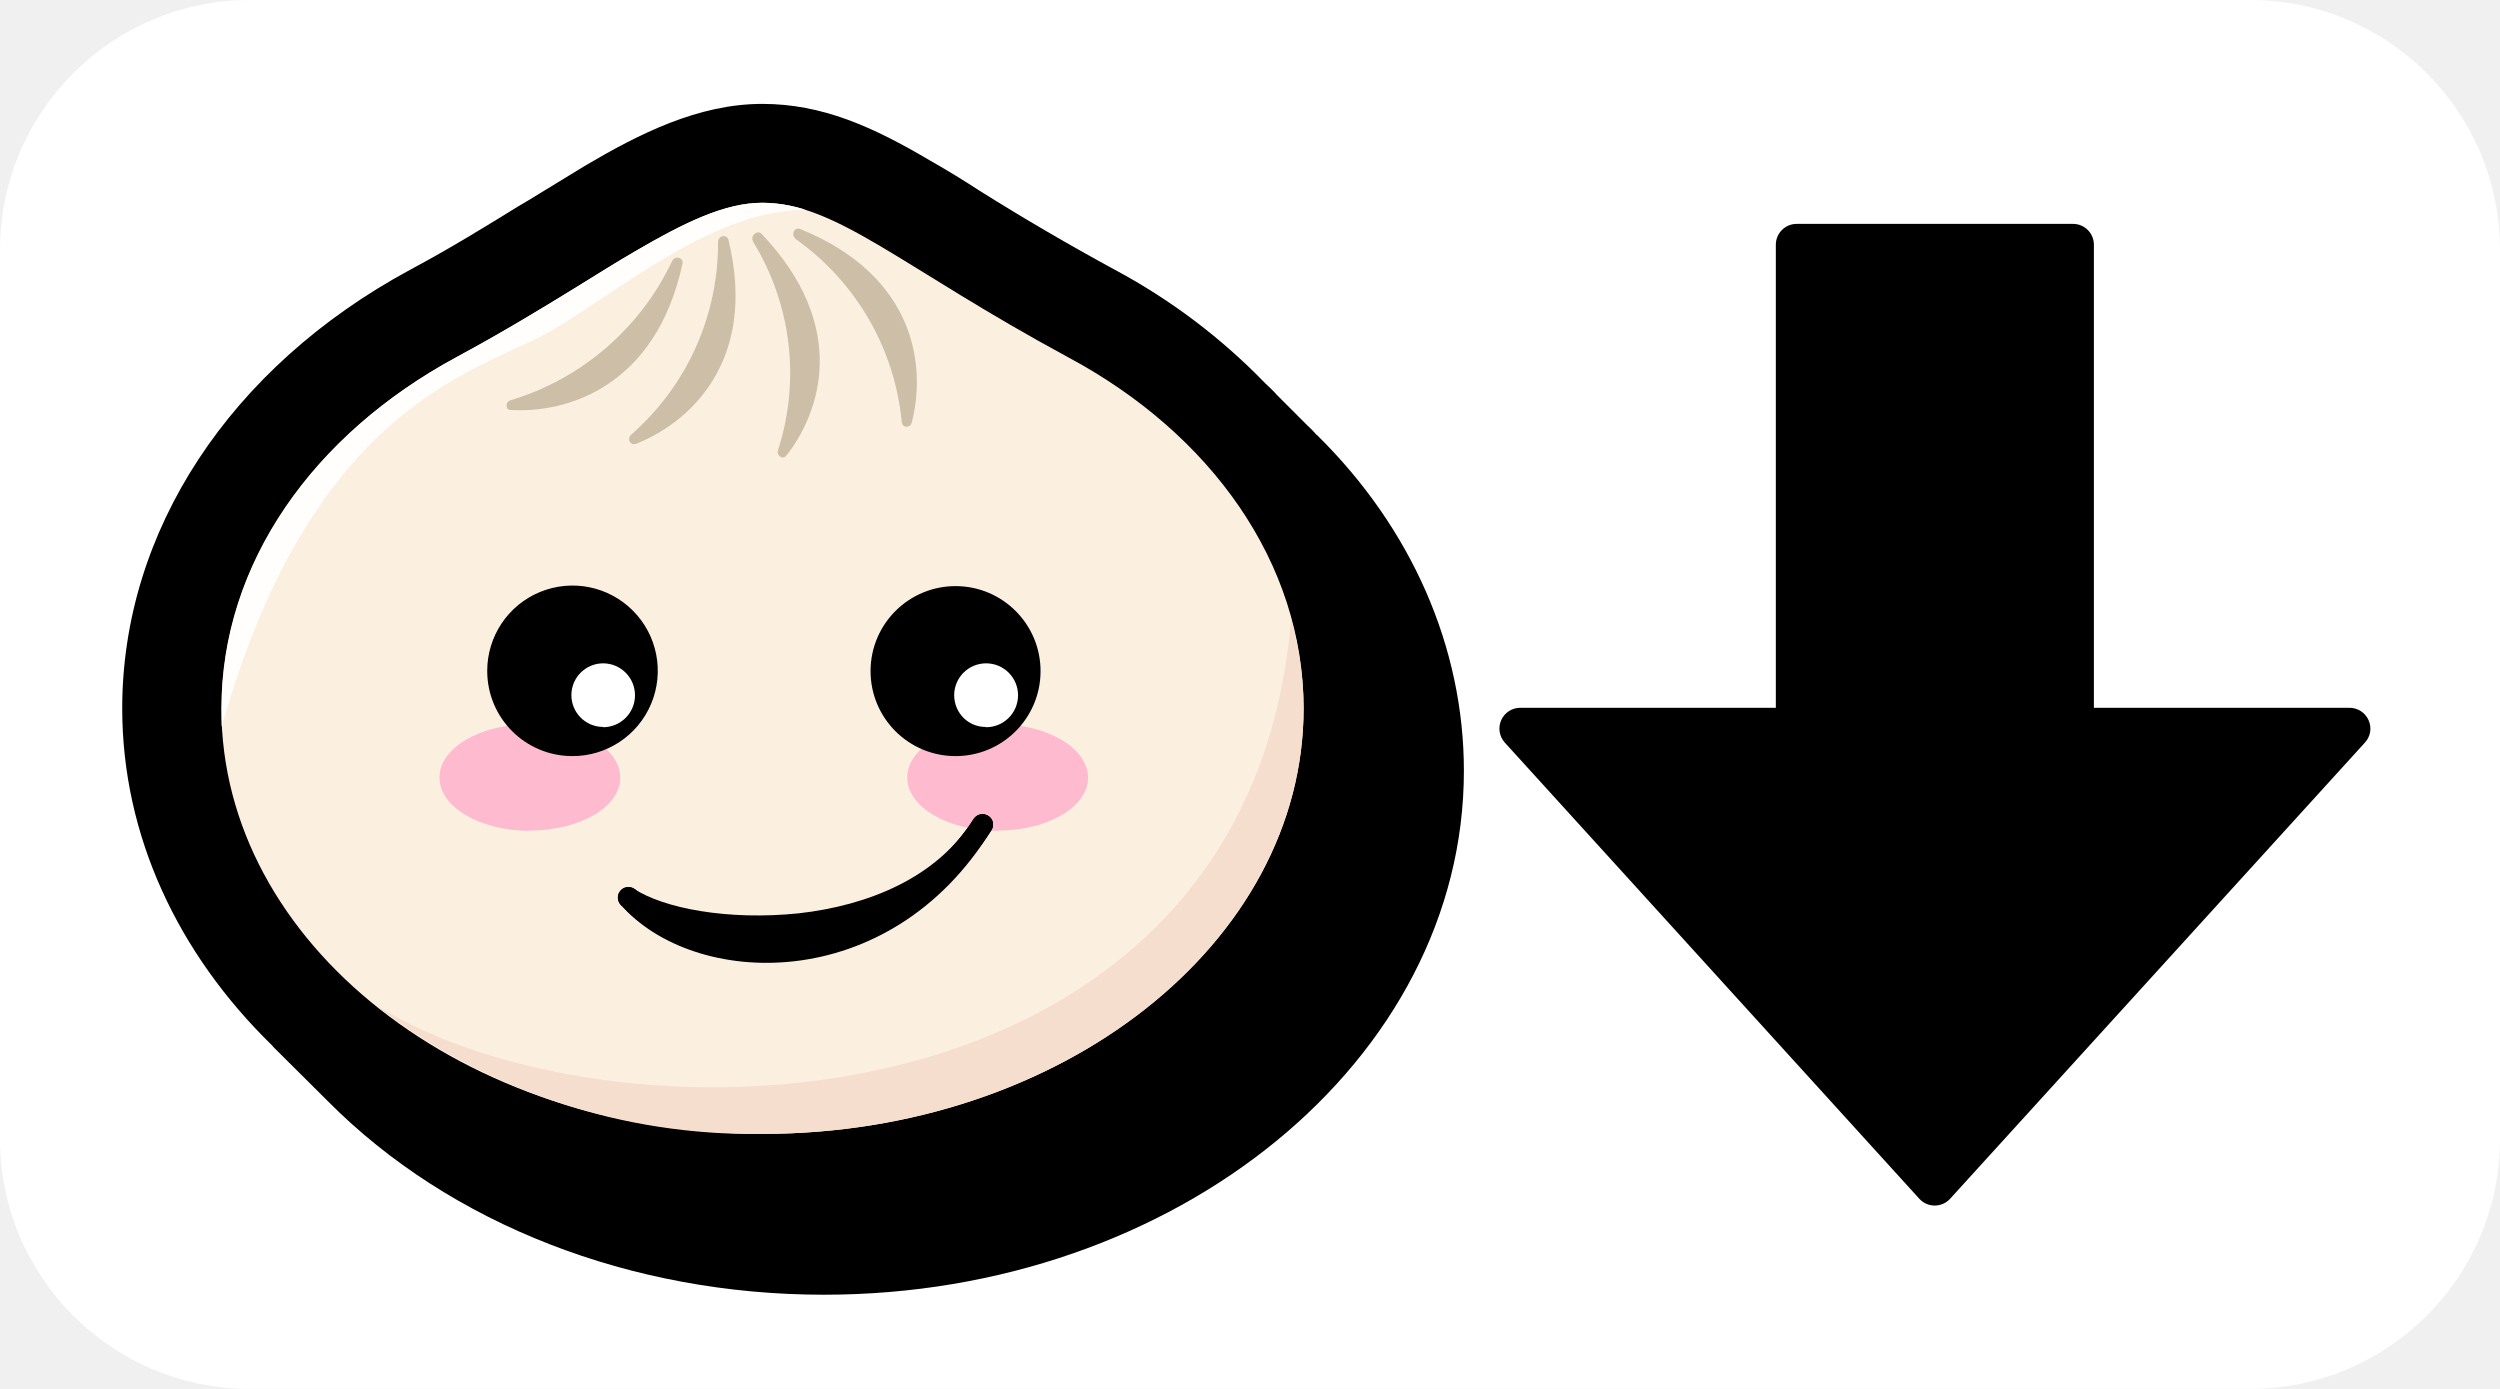
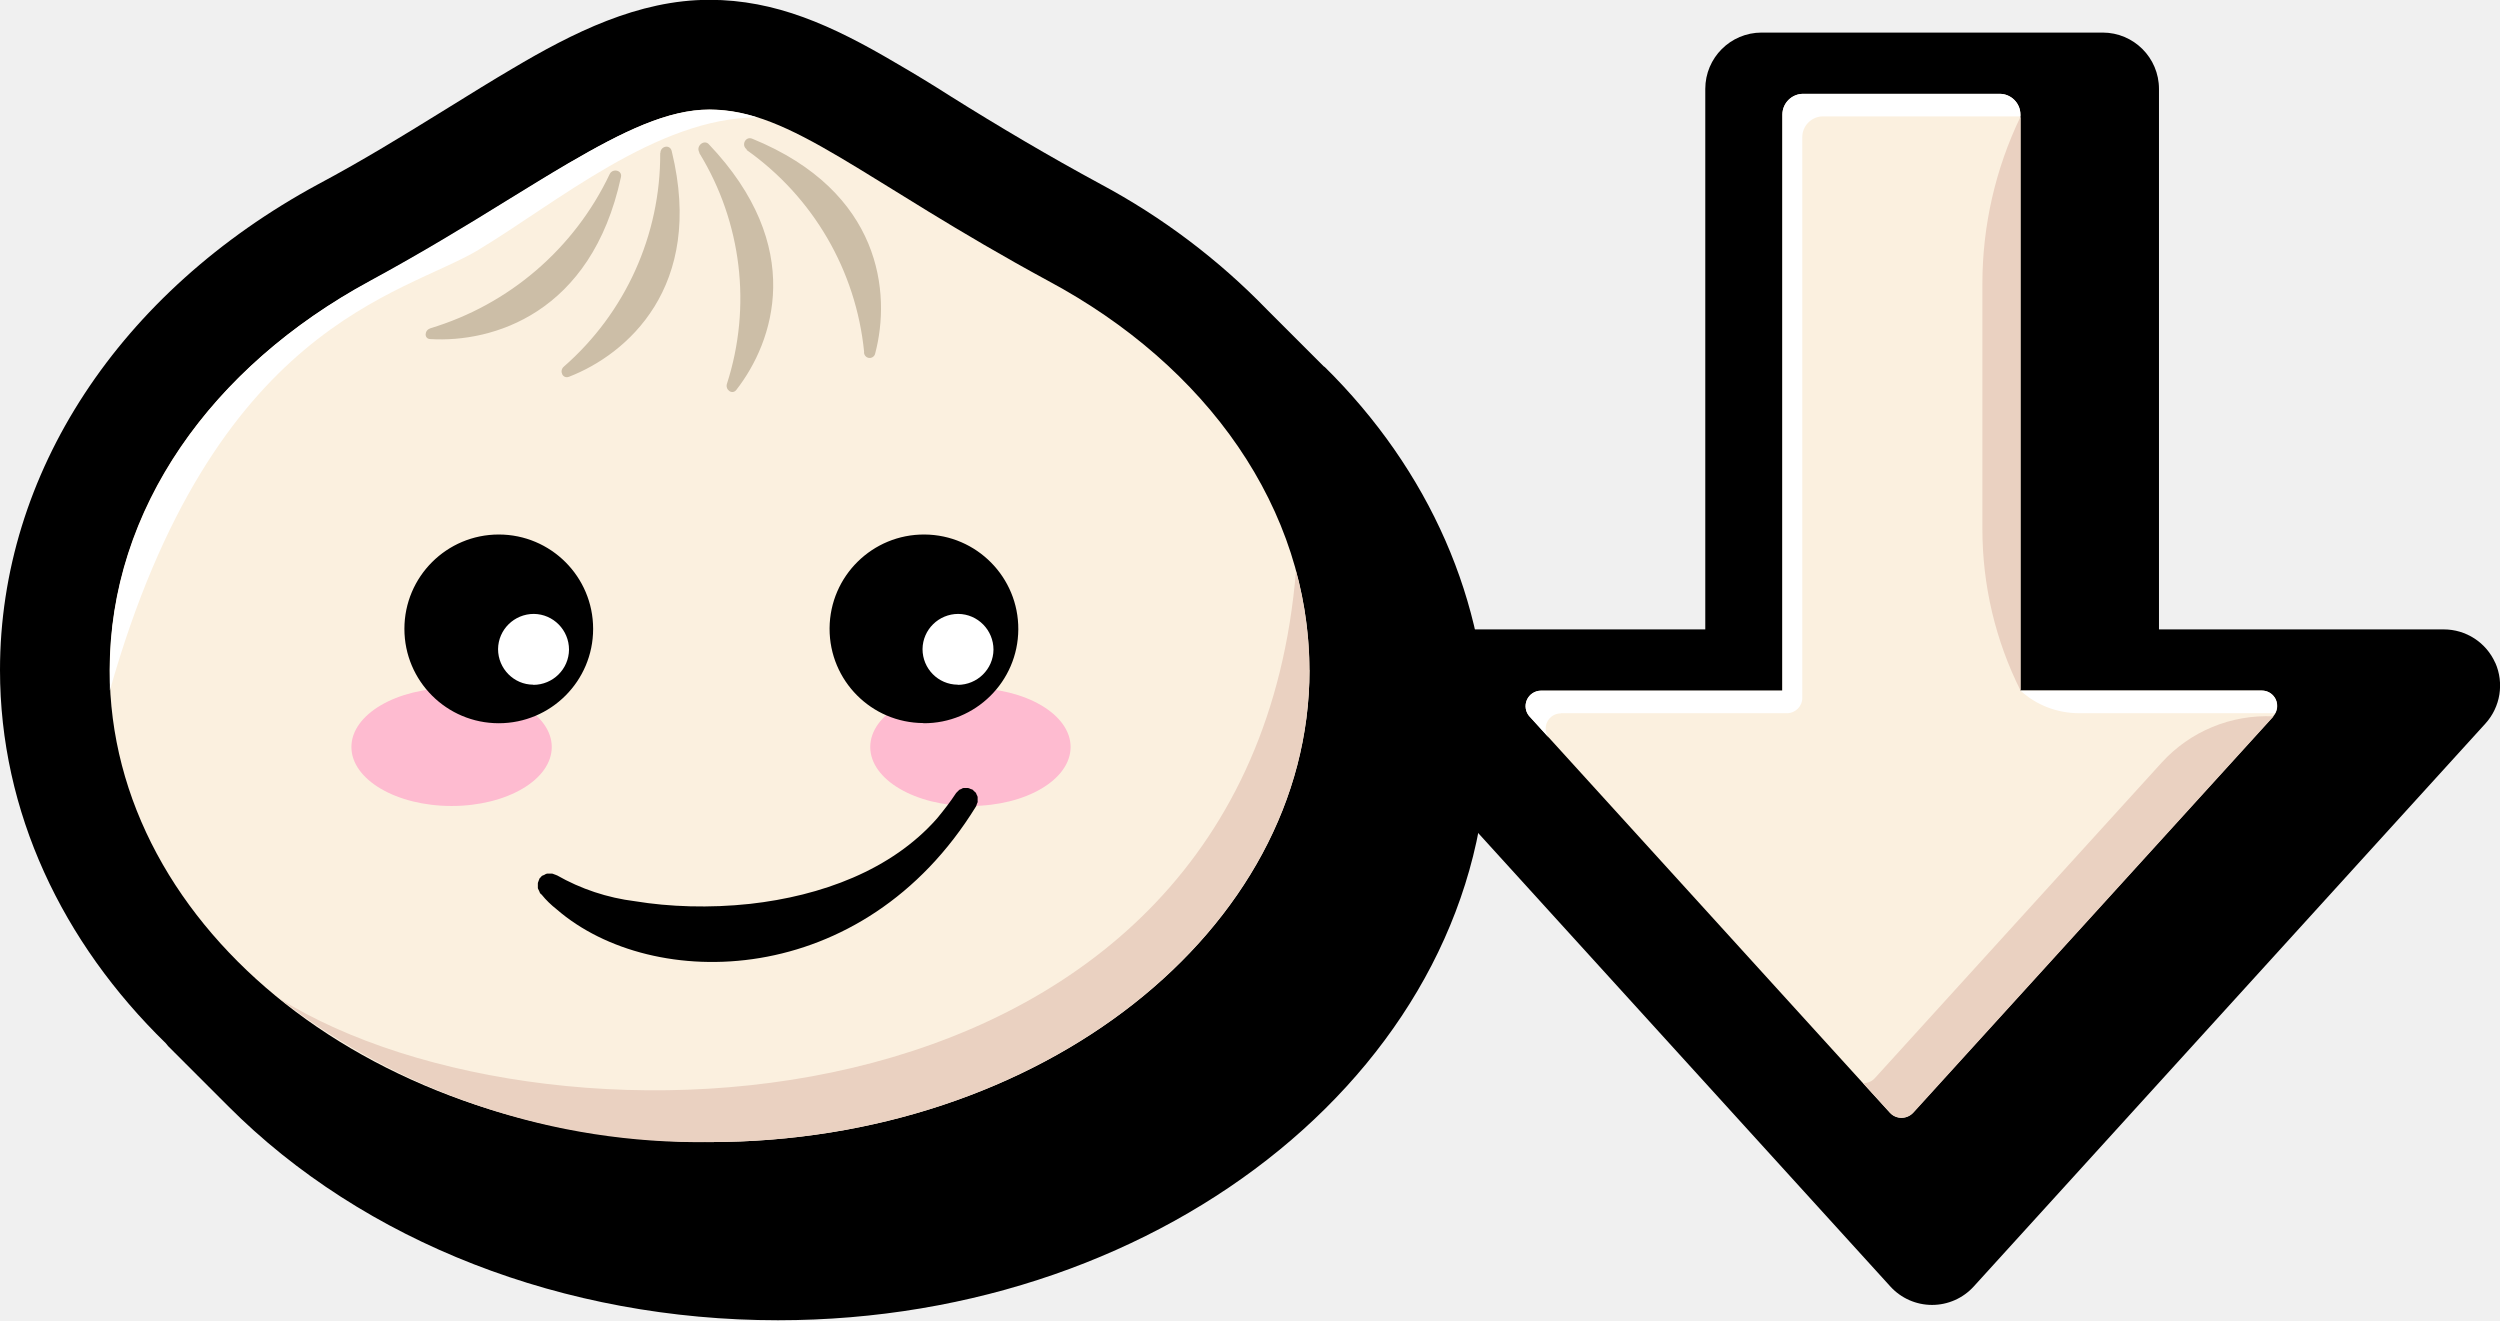
- <svg xmlns="http://www.w3.org/2000/svg" viewBox="0 0 90 50" height="75">
-   <rect width="90" height="50" rx="9" fill="#fff" />
-   <path d="M47.4 15.66c-.1-.12-.21-.23-.33-.34l-.35-.35-.2-.2-.08-.08-.28-.28-.2-.2-.07-.08-.2-.2-.14-.13a21.97 21.97 0 0 0-5.4-4.08 89.88 89.88 0 0 1-4.88-2.85c-.52-.34-1.15-.73-1.77-1.08-2.08-1.23-3.9-2.05-6.06-2.05-2.3 0-4.44 1.08-6.4 2.24l-2.03 1.24-.34.2c-1.15.71-2.46 1.52-3.92 2.3C8.28 13.22 4.4 19.12 4.4 25.5c0 4.6 2.02 8.84 5.38 12.12l.08.09 1.95 1.94c4.4 4.43 10.91 6.96 17.85 6.96 12.7 0 23.04-8.46 23.04-18.86 0-4.44-1.88-8.74-5.3-12.1zm-2.64 9.84c0 7.26-7.77 13.16-17.31 13.16s-17.3-5.9-17.3-13.16c0-4.24 2.73-8.25 7.32-10.73a92.49 92.49 0 0 0 4.55-2.68l.47-.29 1.46-.88c1.5-.87 2.68-1.44 3.5-1.44.78 0 1.6.32 3.14 1.24l1.18.72.95.58c1.24.78 2.8 1.75 4.71 2.76 4.6 2.47 7.33 6.48 7.33 10.72z" />
-   <path d="M46.93 25.5c0 8.46-8.72 15.32-19.48 15.32S7.97 33.96 7.97 25.5c0-5.25 3.34-9.89 8.47-12.64s8.33-5.56 11-5.56 4.98 2.3 11.01 5.56c5.14 2.75 8.48 7.4 8.48 12.64z" fill="#fbf0df" />
-   <path d="M46.93 25.5c0-1.09-.16-2.17-.45-3.22-1.52 18.53-24.12 19.42-33 13.88a22.2 22.2 0 0 0 13.97 4.66c10.74 0 19.48-6.87 19.48-15.32z" fill="#f6dece" />
-   <path d="M19.95 11.85c2.5-1.5 5.8-4.3 9.05-4.3a5.25 5.25 0 0 0-1.55-.25c-1.35 0-2.78.7-4.59 1.75-.63.36-1.28.77-1.97 1.2-1.3.8-2.78 1.7-4.45 2.6-5.3 2.87-8.46 7.6-8.46 12.65v.66c3.37-11.92 9.5-12.82 11.98-14.32z" fill="#fffefc" />
-   <path d="M25.85 8.7a9.15 9.15 0 0 1-3.13 6.95c-.16.14-.04.4.17.33 1.87-.73 4.4-2.92 3.34-7.32-.05-.25-.38-.18-.38.05zm1.26 0a9.03 9.03 0 0 1 .9 7.5c-.07.2.17.37.3.2 1.22-1.55 2.28-4.65-.9-7.99-.16-.14-.41.08-.3.28v.02zm1.54-.09a9.14 9.14 0 0 1 3.81 6.55c0 .1.06.2.16.2.1.01.18-.05.2-.14.51-1.94.22-5.25-4-6.97-.22-.1-.36.2-.18.34v.02zm-10.27 5.8a9.45 9.45 0 0 0 5.82-5.02c.1-.2.42-.12.37.1-.96 4.45-4.18 5.39-6.18 5.27-.21 0-.2-.3-.01-.35z" clip-rule="evenodd" fill="#ccbea7" fill-rule="evenodd" />
-   <path d="M35.92 29.9c1.8 0 3.25-.85 3.25-1.9 0-1.07-1.46-1.93-3.25-1.93-1.8 0-3.26.86-3.26 1.92s1.46 1.92 3.26 1.92zm-16.85 0c1.8 0 3.26-.85 3.26-1.9 0-1.07-1.46-1.93-3.26-1.93-1.8 0-3.25.86-3.25 1.92s1.45 1.92 3.25 1.92z" fill="#febbd0" />
-   <path d="M20.6 27.22a3.07 3.07 0 1 0-3.06-3.07c0 1.7 1.37 3.07 3.07 3.07zm13.79 0a3.06 3.06 0 1 0-3.05-3.08v.02a3.06 3.06 0 0 0 3.05 3.06z" clip-rule="evenodd" fill-rule="evenodd" />
-   <path d="M21.7 26.18a1.15 1.15 0 0 0 .02-2.3 1.14 1.14 0 1 0-.01 2.29v.01zm13.79 0a1.15 1.15 0 1 0-1.14-1.16c0 .64.5 1.15 1.13 1.15h.01v.01z" clip-rule="evenodd" fill="#fff" fill-rule="evenodd" />
-   <path d="M85.27 25.93a.75.75 0 0 0-.68-.45h-9.21V8.81a.75.75 0 0 0-.75-.75h-9.95a.75.75 0 0 0-.75.75v16.67h-9.2a.75.75 0 0 0-.56 1.25L69.1 43.16a.75.75 0 0 0 1.1 0l14.94-16.43c.2-.22.25-.53.13-.8z" />
-   <path d="M35.57 29.37c.18.11.23.34.12.52-1.49 2.39-4.25 3.45-6.86 3.73-1.31.15-2.6.1-3.72-.08a7.12 7.12 0 0 1-2.7-.91.37.37 0 1 1 .42-.63c.5.33 1.34.63 2.4.8 1.05.17 2.27.21 3.52.08 2.5-.28 4.99-1.28 6.3-3.4a.38.38 0 0 1 .52-.11z" clip-rule="evenodd" fill-rule="evenodd" />
-   <path d="M35.58 29.37c.17.12.22.35.1.52a9.85 9.85 0 0 1-7.35 4.37c-1.3.13-2.56.02-3.6-.28a4.53 4.53 0 0 1-2.4-1.44.38.38 0 0 1 .6-.45c.35.47 1.04.9 2 1.17.95.27 2.1.37 3.33.25a9.1 9.1 0 0 0 6.8-4.03.37.37 0 0 1 .52-.1z" clip-rule="evenodd" fill-rule="evenodd" />
-   <path d="M35.57 29.37c.18.1.23.34.12.51-3.68 6-10.73 5.7-13.35 2.68a.37.37 0 1 1 .57-.5c2.25 2.6 8.7 3.05 12.15-2.57.1-.17.33-.23.51-.12z" clip-rule="evenodd" fill-rule="evenodd" />
+ <svg xmlns="http://www.w3.org/2000/svg" width="142" height="75" fill="none">
+   <path d="m75.23 20.85-.59-.59-.12-.12-.37-.37-.12-.12-.37-.37-.12-.12-.37-.37-.12-.12-.37-.37-.12-.12-.36-.36-.21-.21-.03-.03a38.34 38.34 0 0 0-9.46-7.13c-2.9-1.57-5.73-3.24-8.52-4.99a80.39 80.39 0 0 0-3.09-1.88c-3.64-2.15-6.84-3.59-10.6-3.59-4.04 0-7.77 1.88-11.19 3.91-1.14.67-2.32 1.4-3.56 2.17l-.6.37c-2.01 1.24-4.29 2.65-6.86 4.02C6.77 16.58 0 26.9 0 38.06c0 8.06 3.54 15.47 9.42 21.2l.13.16 3.4 3.4c7.71 7.74 19.1 12.17 31.24 12.17 22.22 0 40.3-14.8 40.3-33 0-7.77-3.29-15.28-9.27-21.17v.02l.01.01Z" fill="#000" />
+   <path d="M74.38 38.06c0 14.8-15.26 26.81-34.07 26.81-18.81 0-34.08-12-34.08-26.81 0-9.18 5.84-17.29 14.82-22.1 8.98-4.81 14.57-9.74 19.25-9.74s8.7 4.02 19.25 9.74c8.98 4.81 14.82 12.92 14.82 22.1h.01Z" fill="#fbf0df" />
+   <path d="M74.38 38.06c0-1.9-.27-3.8-.77-5.63-2.66 32.42-42.21 33.98-57.75 24.28a38.9 38.9 0 0 0 24.45 8.16c18.79 0 34.07-12.03 34.07-26.81Z" fill="#ead1c1" />
+   <path d="M27.19 14.18c4.35-2.61 10.14-7.51 15.82-7.51a9.2 9.2 0 0 0-2.71-.44c-2.36 0-4.87 1.22-8.03 3.05-1.1.64-2.24 1.35-3.45 2.09-2.26 1.4-4.87 2.99-7.78 4.57-9.27 5.02-14.8 13.28-14.8 22.12v1.16c5.9-20.85 16.61-22.43 20.96-25.04h-.01Z" fill="#fff" />
+   <path fill-rule="evenodd" clip-rule="evenodd" d="M37.5 8.69a16 16 0 0 1-5.48 12.14c-.27.24-.06.71.3.57 3.28-1.27 7.71-5.09 5.84-12.79-.08-.44-.65-.32-.65.08h-.01Zm2.22 0a15.8 15.8 0 0 1 1.57 13.11c-.11.34.3.64.53.35 2.13-2.73 3.99-8.14-1.58-13.98-.28-.25-.72.14-.52.48v.04Zm2.69-.17a15.98 15.98 0 0 1 6.67 11.45.32.32 0 0 0 .63.11c.9-3.4.39-9.19-6.98-12.2-.39-.16-.64.37-.32.6v.04ZM24.43 18.65a16.56 16.56 0 0 0 10.2-8.76c.17-.35.73-.22.64.17-1.68 7.78-7.32 9.41-10.82 9.2-.37 0-.36-.51 0-.61h-.02Z" fill="#ccbea7" />
+   <path d="M55.12 45.78c3.15 0 5.69-1.5 5.69-3.35s-2.55-3.35-5.69-3.35c-3.14 0-5.69 1.5-5.69 3.35s2.55 3.35 5.69 3.35Zm-29.47 0c3.15 0 5.69-1.5 5.69-3.35s-2.55-3.35-5.69-3.35c-3.14 0-5.69 1.5-5.69 3.35s2.55 3.35 5.69 3.35Z" fill="#febbd0" />
+   <path fill-rule="evenodd" clip-rule="evenodd" d="M28.33 41.08a5.36 5.36 0 1 0 0-10.72 5.36 5.36 0 0 0 0 10.72Zm24.12 0a5.36 5.36 0 1 0-5.33-5.4v.03a5.35 5.35 0 0 0 5.33 5.36v.01Z" fill="#000" />
+   <path fill-rule="evenodd" clip-rule="evenodd" d="M30.29 38.9c1.11 0 2.02-.89 2.03-2 0-1.11-.89-2.02-2-2.03-1.11 0-2.02.89-2.03 2 0 1.11.9 2.02 2 2.02v.01Zm24.11 0c1.11 0 2.02-.89 2.03-2 0-1.11-.89-2.02-2-2.03-1.11 0-2.02.89-2.03 2 0 1.11.89 2.01 1.99 2.02h.02l-.01.01Z" fill="#fff" />
+   <path d="M141.73 37.65a3.2 3.2 0 0 0-2.93-1.9h-16.17V5.05a3.2 3.2 0 0 0-3.2-3.2h-19.37a3.2 3.2 0 0 0-3.2 3.2v30.7H80.69a3.2 3.2 0 0 0-2.37 5.36l29.05 31.96a3.2 3.2 0 0 0 4.74 0l29.06-31.97a3.21 3.21 0 0 0 .56-3.46v.01Z" fill="#000" />
+   <path fill-rule="evenodd" clip-rule="evenodd" d="M55.53 45.54v-.27c0-.04-.03-.08-.05-.12l-.05-.12-.1-.09-.09-.09-.12-.04a.5.5 0 0 0-.13-.05h-.27c-.04 0-.08.03-.11.05l-.12.05-.09.09-.09.09c-.34.52-.71.99-1.08 1.44-2.59 2.95-6.6 4.41-10.63 4.86-2.31.25-4.58.17-6.53-.15a11.9 11.9 0 0 1-4.45-1.48h-.02l-.04-.02-.11-.04c-.03-.01-.06-.03-.1-.03h-.27l-.04.01a.31.31 0 0 0-.1.05l-.11.05h-.02l-.02.02-.02.01-.06.07-.07.07v.02l-.02.04-.04.11c-.01.03-.03.06-.03.1v.27l.01.04.05.1.05.11v.02l.02.02v.01l.09.08c.24.3.53.58.86.84 5.43 4.7 17.38 4.6 23.81-5.86l.01-.02.04-.12.05-.12h-.01Z" fill="#000" />
+   <path d="m86.88 40.69 20.47 22.52c.35.38.96.38 1.3 0l20.47-22.52a.88.88 0 0 0-.65-1.47h-13.71V6.51c0-.65-.53-1.18-1.18-1.18h-11.16c-.65 0-1.18.53-1.18 1.18v32.72H87.53a.88.88 0 0 0-.65 1.47v-.01Z" fill="#fbf0df" />
+   <path d="M114.77 6.62a21.84 21.84 0 0 0-2.17 9.5v13.93c0 3.19.74 6.33 2.17 9.18V6.62Zm8 36.71-16.28 17.91a.85.85 0 0 1-.67.28l1.54 1.69a.9.9 0 0 0 1.01.2.9.9 0 0 0 .3-.2l20.47-22.52a8.06 8.06 0 0 0-6.36 2.63l-.01.01Z" fill="#ead1c1" />
+   <path d="M114.77 39.23c.9.83 2.1 1.28 3.32 1.28h11.13a.86.86 0 0 0 0-.86.86.86 0 0 0-.74-.42h-13.71Zm-26.11 1.28h12.84c.48 0 .87-.39.87-.87V7.79c0-.65.53-1.18 1.18-1.18h11.16l.05.01v-.11c0-.65-.53-1.18-1.18-1.18h-11.16c-.65 0-1.18.53-1.18 1.18v32.72H87.53a.88.88 0 0 0-.65 1.47l1.09 1.2a.86.86 0 0 1 .69-1.38v-.01Z" fill="#fff" />
</svg>
